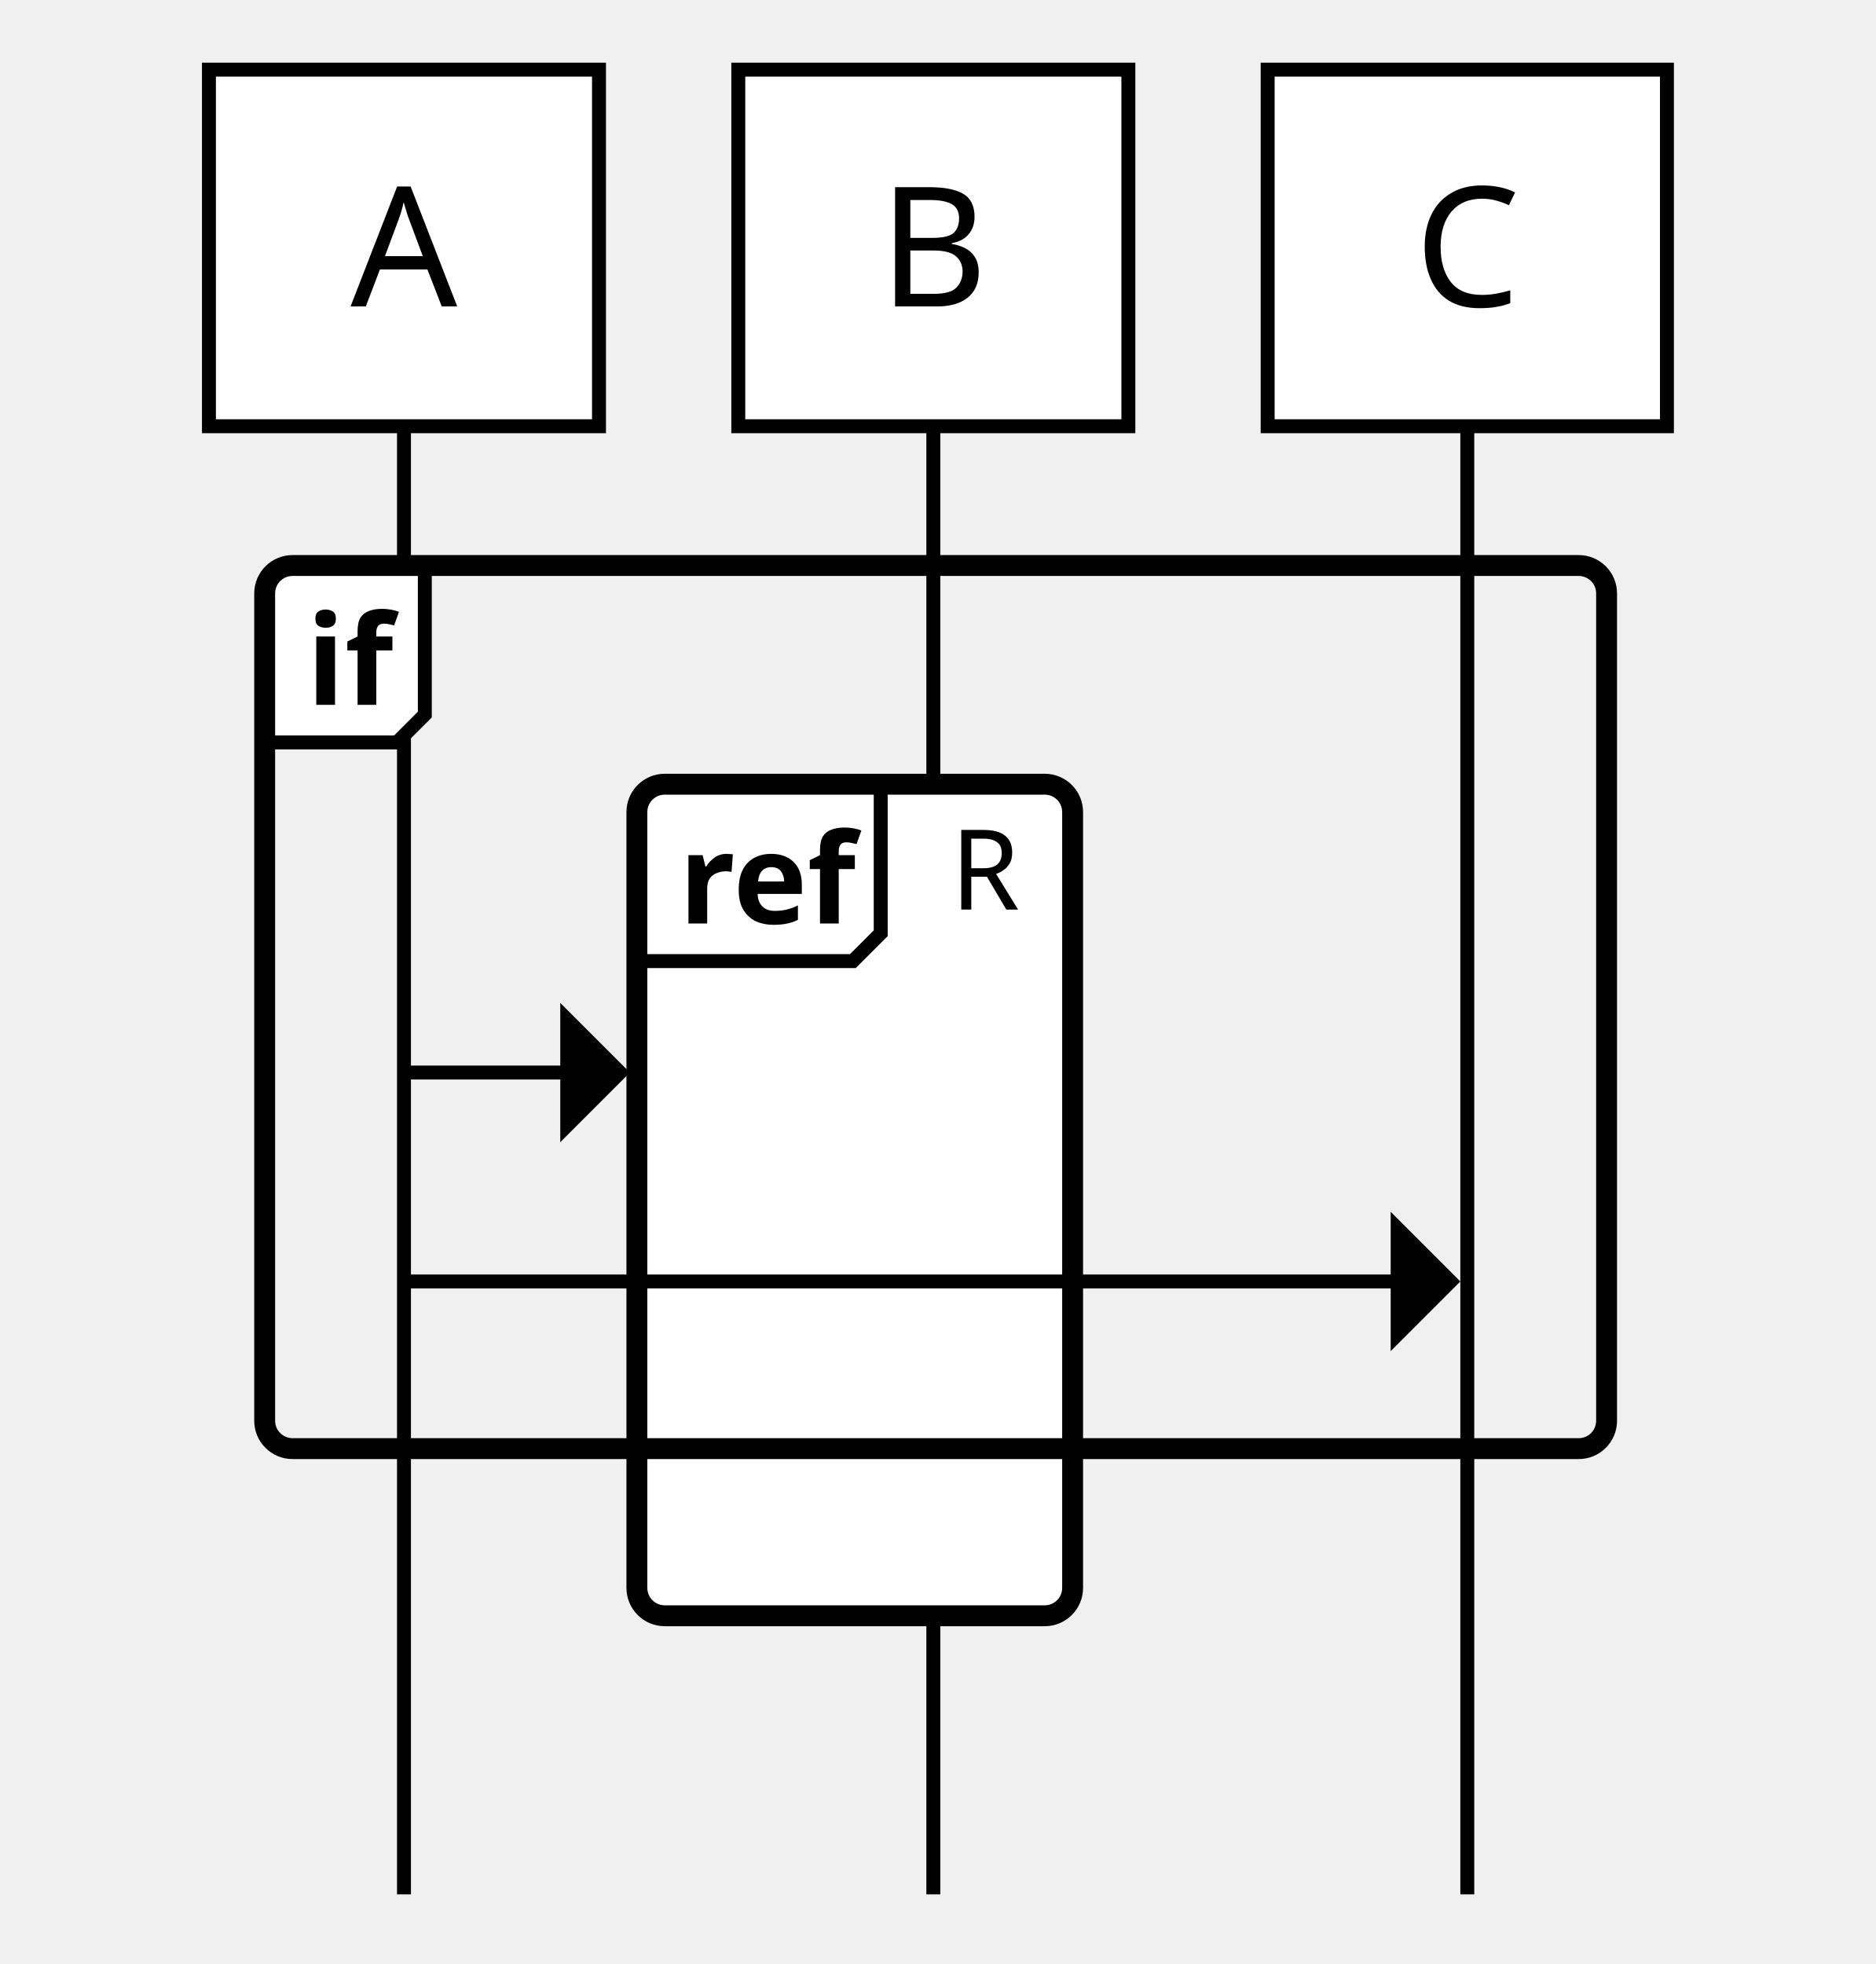
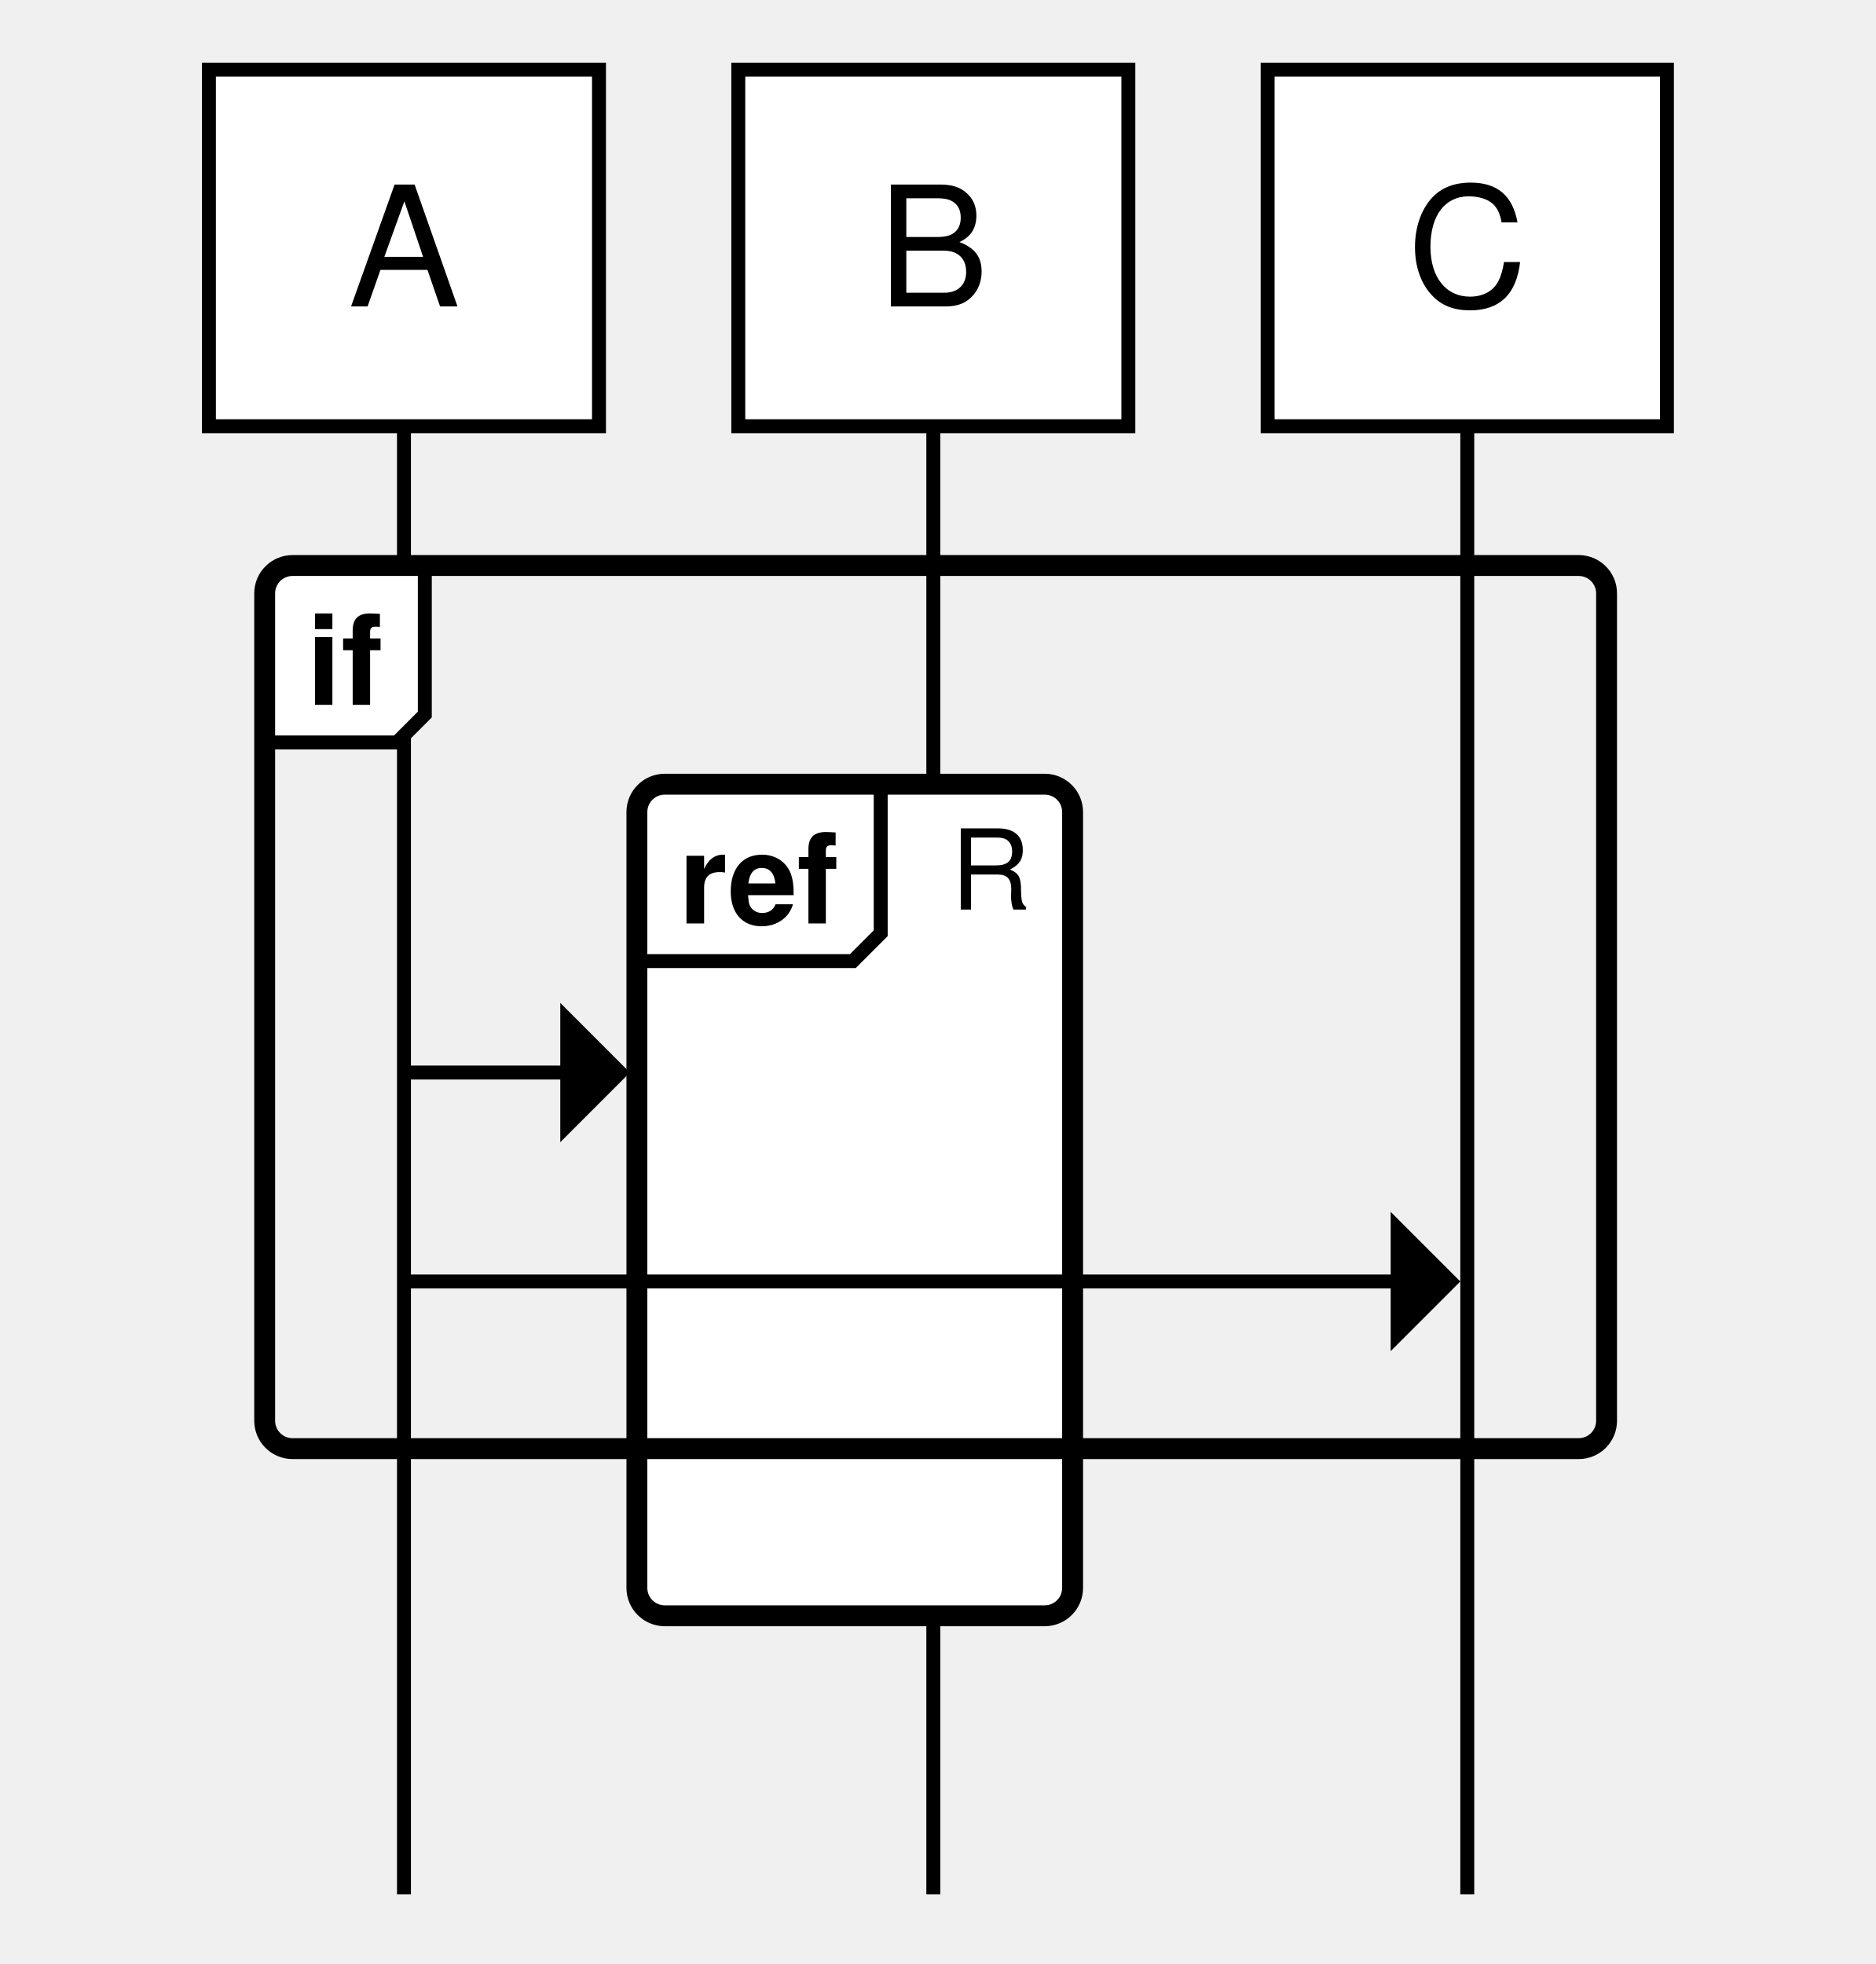
- <svg xmlns="http://www.w3.org/2000/svg" width="134.674" height="141" version="1.1" viewBox="-5 -5 134.674 141">
+ <svg xmlns="http://www.w3.org/2000/svg" width="134.673" height="141" version="1.1" viewBox="-5 -5 134.673 141">
  <defs />
  <defs>
+     <mask id="R0FullMask" maskUnits="userSpaceOnUse">
+       <rect fill="#FFFFFF" height="141" width="134.673" x="-5" y="-5" />
+     </mask>
    <mask id="R0LineMask" maskUnits="userSpaceOnUse">
-       <rect fill="#FFFFFF" x="-5" y="-5" width="134.674" height="141" />
-       <rect x="58.229" y="51.3" width="13.777" height="11.4" fill="#000000" />
-       <rect x="40.724" y="51.3" width="31.282" height="59.7" fill="#000000" stroke="none" stroke-width="1.5" rx="2" ry="2" />
+       <rect fill="#FFFFFF" height="141" width="134.673" x="-5" y="-5" />
+       <rect fill="#000000" height="12.4" width="13.777" x="58.228" y="51.3" />
+       <rect fill="#000000" stroke="none" stroke-width="1.5" rx="2" ry="2" height="59.7" width="31.281" x="40.724" y="51.3" />
    </mask>
  </defs>
  <g>
-     <rect x="40.724" y="51.3" width="31.282" height="59.7" fill="#FFFFFF" stroke="none" stroke-width="1.5" rx="2" ry="2" />
+     <rect fill="#FFFFFF" stroke="none" stroke-width="1.5" rx="2" ry="2" height="59.7" width="31.281" x="40.724" y="51.3" />
  </g>
-   <g mask="url(#R0LineMask)">
-     <line x1="24.002" y1="25.6" x2="24.002" y2="131" class="agent-2-line" fill="none" stroke="#000000" stroke-width="1" />
-     <line x1="62.006" y1="25.6" x2="62.006" y2="131" class="agent-4-line" fill="none" stroke="#000000" stroke-width="1" />
-     <line x1="100.341" y1="25.6" x2="100.341" y2="131" class="agent-6-line" fill="none" stroke="#000000" stroke-width="1" />
-   </g>
-   <g>
-     <g>
-       <g>
-         <path d="M25.5 35.6L25.5 46.3L23.5 48.3L14.002 48.3L14.002 35.6" fill="#FFFFFF" stroke="none" stroke-width="1" rx="2" ry="2" />
-         <path d="M25.5 35.6L25.5 46.3L23.5 48.3L14.002 48.3" fill="none" stroke="#000000" stroke-width="1" rx="2" ry="2" />
-       </g>
-       <rect x="14.002" y="35.6" width="96.339" height="63.4" fill="none" stroke="#000000" stroke-width="1.5" rx="2" ry="2" />
+   <g />
+   <g />
+   <g mask="url(#R0FullMask)">
+     <g mask="url(#R0LineMask)">
+       <line fill="none" stroke="#000000" stroke-width="1" x1="24.002" x2="24.002" y1="25.6" y2="131" class="agent-2-line" />
+       <line fill="none" stroke="#000000" stroke-width="1" x1="62.005" x2="62.005" y1="25.6" y2="131" class="agent-4-line" />
+       <line fill="none" stroke="#000000" stroke-width="1" x1="100.34" x2="100.34" y1="25.6" y2="131" class="agent-6-line" />
    </g>
    <g>
      <g>
-         <path d="M58.229 51.3L58.229 62L56.229 64L40.724 64L40.724 51.3" fill="#FFFFFF" stroke="none" stroke-width="1" rx="2" ry="2" />
-         <path d="M58.229 51.3L58.229 62L56.229 64L40.724 64" fill="none" stroke="#000000" stroke-width="1" rx="2" ry="2" />
+         <g>
+           <path d="M25.499 35.6L25.499 46.3L23.499 48.3L14.002 48.3L14.002 35.6" fill="#FFFFFF" stroke="none" stroke-width="1" rx="2" ry="2" />
+           <path d="M25.499 35.6L25.499 46.3L23.499 48.3L14.002 48.3" fill="none" stroke="#000000" stroke-width="1" rx="2" ry="2" />
+         </g>
+         <rect fill="none" stroke="#000000" stroke-width="1.5" rx="2" ry="2" height="63.4" width="96.338" x="14.002" y="35.6" />
      </g>
-       <rect x="40.724" y="51.3" width="31.282" height="59.7" fill="none" stroke="#000000" stroke-width="1.5" rx="2" ry="2" />
+       <g>
+         <g>
+           <path d="M58.228 51.3L58.228 62L56.228 64L40.724 64L40.724 51.3" fill="#FFFFFF" stroke="none" stroke-width="1" rx="2" ry="2" />
+           <path d="M58.228 51.3L58.228 62L56.228 64L40.724 64" fill="none" stroke="#000000" stroke-width="1" rx="2" ry="2" />
+         </g>
+         <rect fill="none" stroke="#000000" stroke-width="1.5" rx="2" ry="2" height="59.7" width="31.281" x="40.724" y="51.3" />
+       </g>
    </g>
-   </g>
-   <g>
-     <rect x="10" y="0" width="28.004" height="25.6" fill="#FFFFFF" stroke="#000000" stroke-width="1" />
-     <rect x="48.004" y="0" width="28.004" height="25.6" fill="#FFFFFF" stroke="#000000" stroke-width="1" />
-     <rect x="86.008" y="0" width="28.666" height="25.6" fill="#FFFFFF" stroke="#000000" stroke-width="1" />
-     <path d="M24.002 72L37.724 72" fill="none" stroke="#000000" stroke-width="1" />
-     <polygon points="35.224 77 40.224 72 35.224 67" fill="#000000" stroke-width="0" stroke-linejoin="miter" />
-     <path d="M24.002 87L97.341 87" fill="none" stroke="#000000" stroke-width="1" />
-     <polygon points="94.841 92 99.841 87 94.841 82" fill="#000000" stroke-width="0" stroke-linejoin="miter" />
-   </g>
-   <g>
-     <g class="region">
-       <rect x="10" y="0" width="28.004" height="25.6" fill="transparent" class="outline" />
-       <text x="24.002" font-family="sans-serif" font-size="12" line-height="1.3" text-anchor="middle" y="17">A</text>
-     </g>
-     <g class="region">
-       <rect x="48.004" y="0" width="28.004" height="25.6" fill="transparent" class="outline" />
-       <text x="62.006" font-family="sans-serif" font-size="12" line-height="1.3" text-anchor="middle" y="17">B</text>
-     </g>
-     <g class="region">
-       <rect x="86.008" y="0" width="28.666" height="25.6" fill="transparent" class="outline" />
-       <text x="100.341" font-family="sans-serif" font-size="12" line-height="1.3" text-anchor="middle" y="17">C</text>
-     </g>
-     <g class="region">
-       <rect x="14.002" y="35.6" width="96.339" height="12.7" fill="transparent" class="outline" />
-       <text x="17.002" font-family="sans-serif" font-weight="bold" font-size="9" line-height="1.3" text-anchor="left" y="45.6">if</text>
-     </g>
-     <g class="region">
-       <rect x="40.724" y="51.3" width="31.282" height="12.7" fill="transparent" class="outline" />
-       <text x="43.724" font-family="sans-serif" font-weight="bold" font-size="9" line-height="1.3" text-anchor="left" y="61.3">ref</text>
-       <text x="63.229" font-family="sans-serif" font-size="8" line-height="1.3" text-anchor="left" y="60.3">R</text>
-     </g>
-     <g class="region">
-       <path d="M24.002,67L40.724,67L40.724,77L24.002,77Z" fill="transparent" class="outline" />
-     </g>
-     <g class="region">
-       <path d="M24.002,82L100.341,82L100.341,92L24.002,92Z" fill="transparent" class="outline" />
-     </g>
-     <g class="region">
-       <rect x="19.002" y="121" width="10" height="10" fill="transparent" class="outline" />
-     </g>
-     <g class="region">
-       <rect x="57.006" y="121" width="10" height="10" fill="transparent" class="outline" />
-     </g>
-     <g class="region">
-       <rect x="95.341" y="121" width="10" height="10" fill="transparent" class="outline" />
+     <g>
+       <g class="region">
+         <g>
+           <rect fill="#FFFFFF" stroke="#000000" stroke-width="1" height="25.6" width="28.004" x="10" y="0" />
+           <g>
+             <text x="24.002" font-family="Helvetica,Arial,Liberation Sans,sans-serif" font-size="12" line-height="1.3" text-anchor="middle" y="17">A</text>
+           </g>
+         </g>
+         <rect class="outline" fill="transparent" height="25.6" width="28.004" x="10" y="0" />
+       </g>
+       <g class="region">
+         <g>
+           <rect fill="#FFFFFF" stroke="#000000" stroke-width="1" height="25.6" width="28.004" x="48.004" y="0" />
+           <g>
+             <text x="62.005" font-family="Helvetica,Arial,Liberation Sans,sans-serif" font-size="12" line-height="1.3" text-anchor="middle" y="17">B</text>
+           </g>
+         </g>
+         <rect class="outline" fill="transparent" height="25.6" width="28.004" x="48.004" y="0" />
+       </g>
+       <g class="region">
+         <g>
+           <rect fill="#FFFFFF" stroke="#000000" stroke-width="1" height="25.6" width="28.666" x="86.007" y="0" />
+           <g>
+             <text x="100.34" font-family="Helvetica,Arial,Liberation Sans,sans-serif" font-size="12" line-height="1.3" text-anchor="middle" y="17">C</text>
+           </g>
+         </g>
+         <rect class="outline" fill="transparent" height="25.6" width="28.666" x="86.007" y="0" />
+       </g>
+       <g class="region expanded">
+         <rect class="outline" fill="transparent" height="12.7" width="96.338" x="14.002" y="35.6" />
+         <g>
+           <text x="17.002" font-family="Helvetica,Arial,Liberation Sans,sans-serif" font-weight="bold" font-size="9" line-height="1.3" text-anchor="left" y="45.6">if</text>
+         </g>
+       </g>
+       <g class="region">
+         <rect class="outline" fill="transparent" height="12.7" width="31.281" x="40.724" y="51.3" />
+         <g>
+           <text x="43.724" font-family="Helvetica,Arial,Liberation Sans,sans-serif" font-weight="bold" font-size="9" line-height="1.3" text-anchor="left" y="61.3">ref</text>
+         </g>
+         <g>
+           <text x="63.228" font-family="Helvetica,Arial,Liberation Sans,sans-serif" font-size="8" line-height="1.3" text-anchor="left" y="60.3">R</text>
+         </g>
+       </g>
+       <g class="region">
+         <path d="M24.002 72L37.724 72" fill="none" stroke="#000000" stroke-width="1" />
+         <polygon points="35.224 77 40.224 72 35.224 67" fill="#000000" stroke-width="0" stroke-linejoin="miter" />
+         <path class="outline" fill="transparent" d="M24.002,67L40.724,67L40.724,77L24.002,77Z" />
+       </g>
+       <g class="region">
+         <path d="M24.002 87L97.34 87" fill="none" stroke="#000000" stroke-width="1" />
+         <polygon points="94.84 92 99.84 87 94.84 82" fill="#000000" stroke-width="0" stroke-linejoin="miter" />
+         <path class="outline" fill="transparent" d="M24.002,82L100.34,82L100.34,92L24.002,92Z" />
+       </g>
+       <g class="region">
+         <rect class="outline" fill="transparent" height="10" width="10" x="19.002" y="121" />
+       </g>
+       <g class="region">
+         <rect class="outline" fill="transparent" height="10" width="10" x="57.005" y="121" />
+       </g>
+       <g class="region">
+         <rect class="outline" fill="transparent" height="10" width="10" x="95.34" y="121" />
+       </g>
    </g>
  </g>
</svg>
